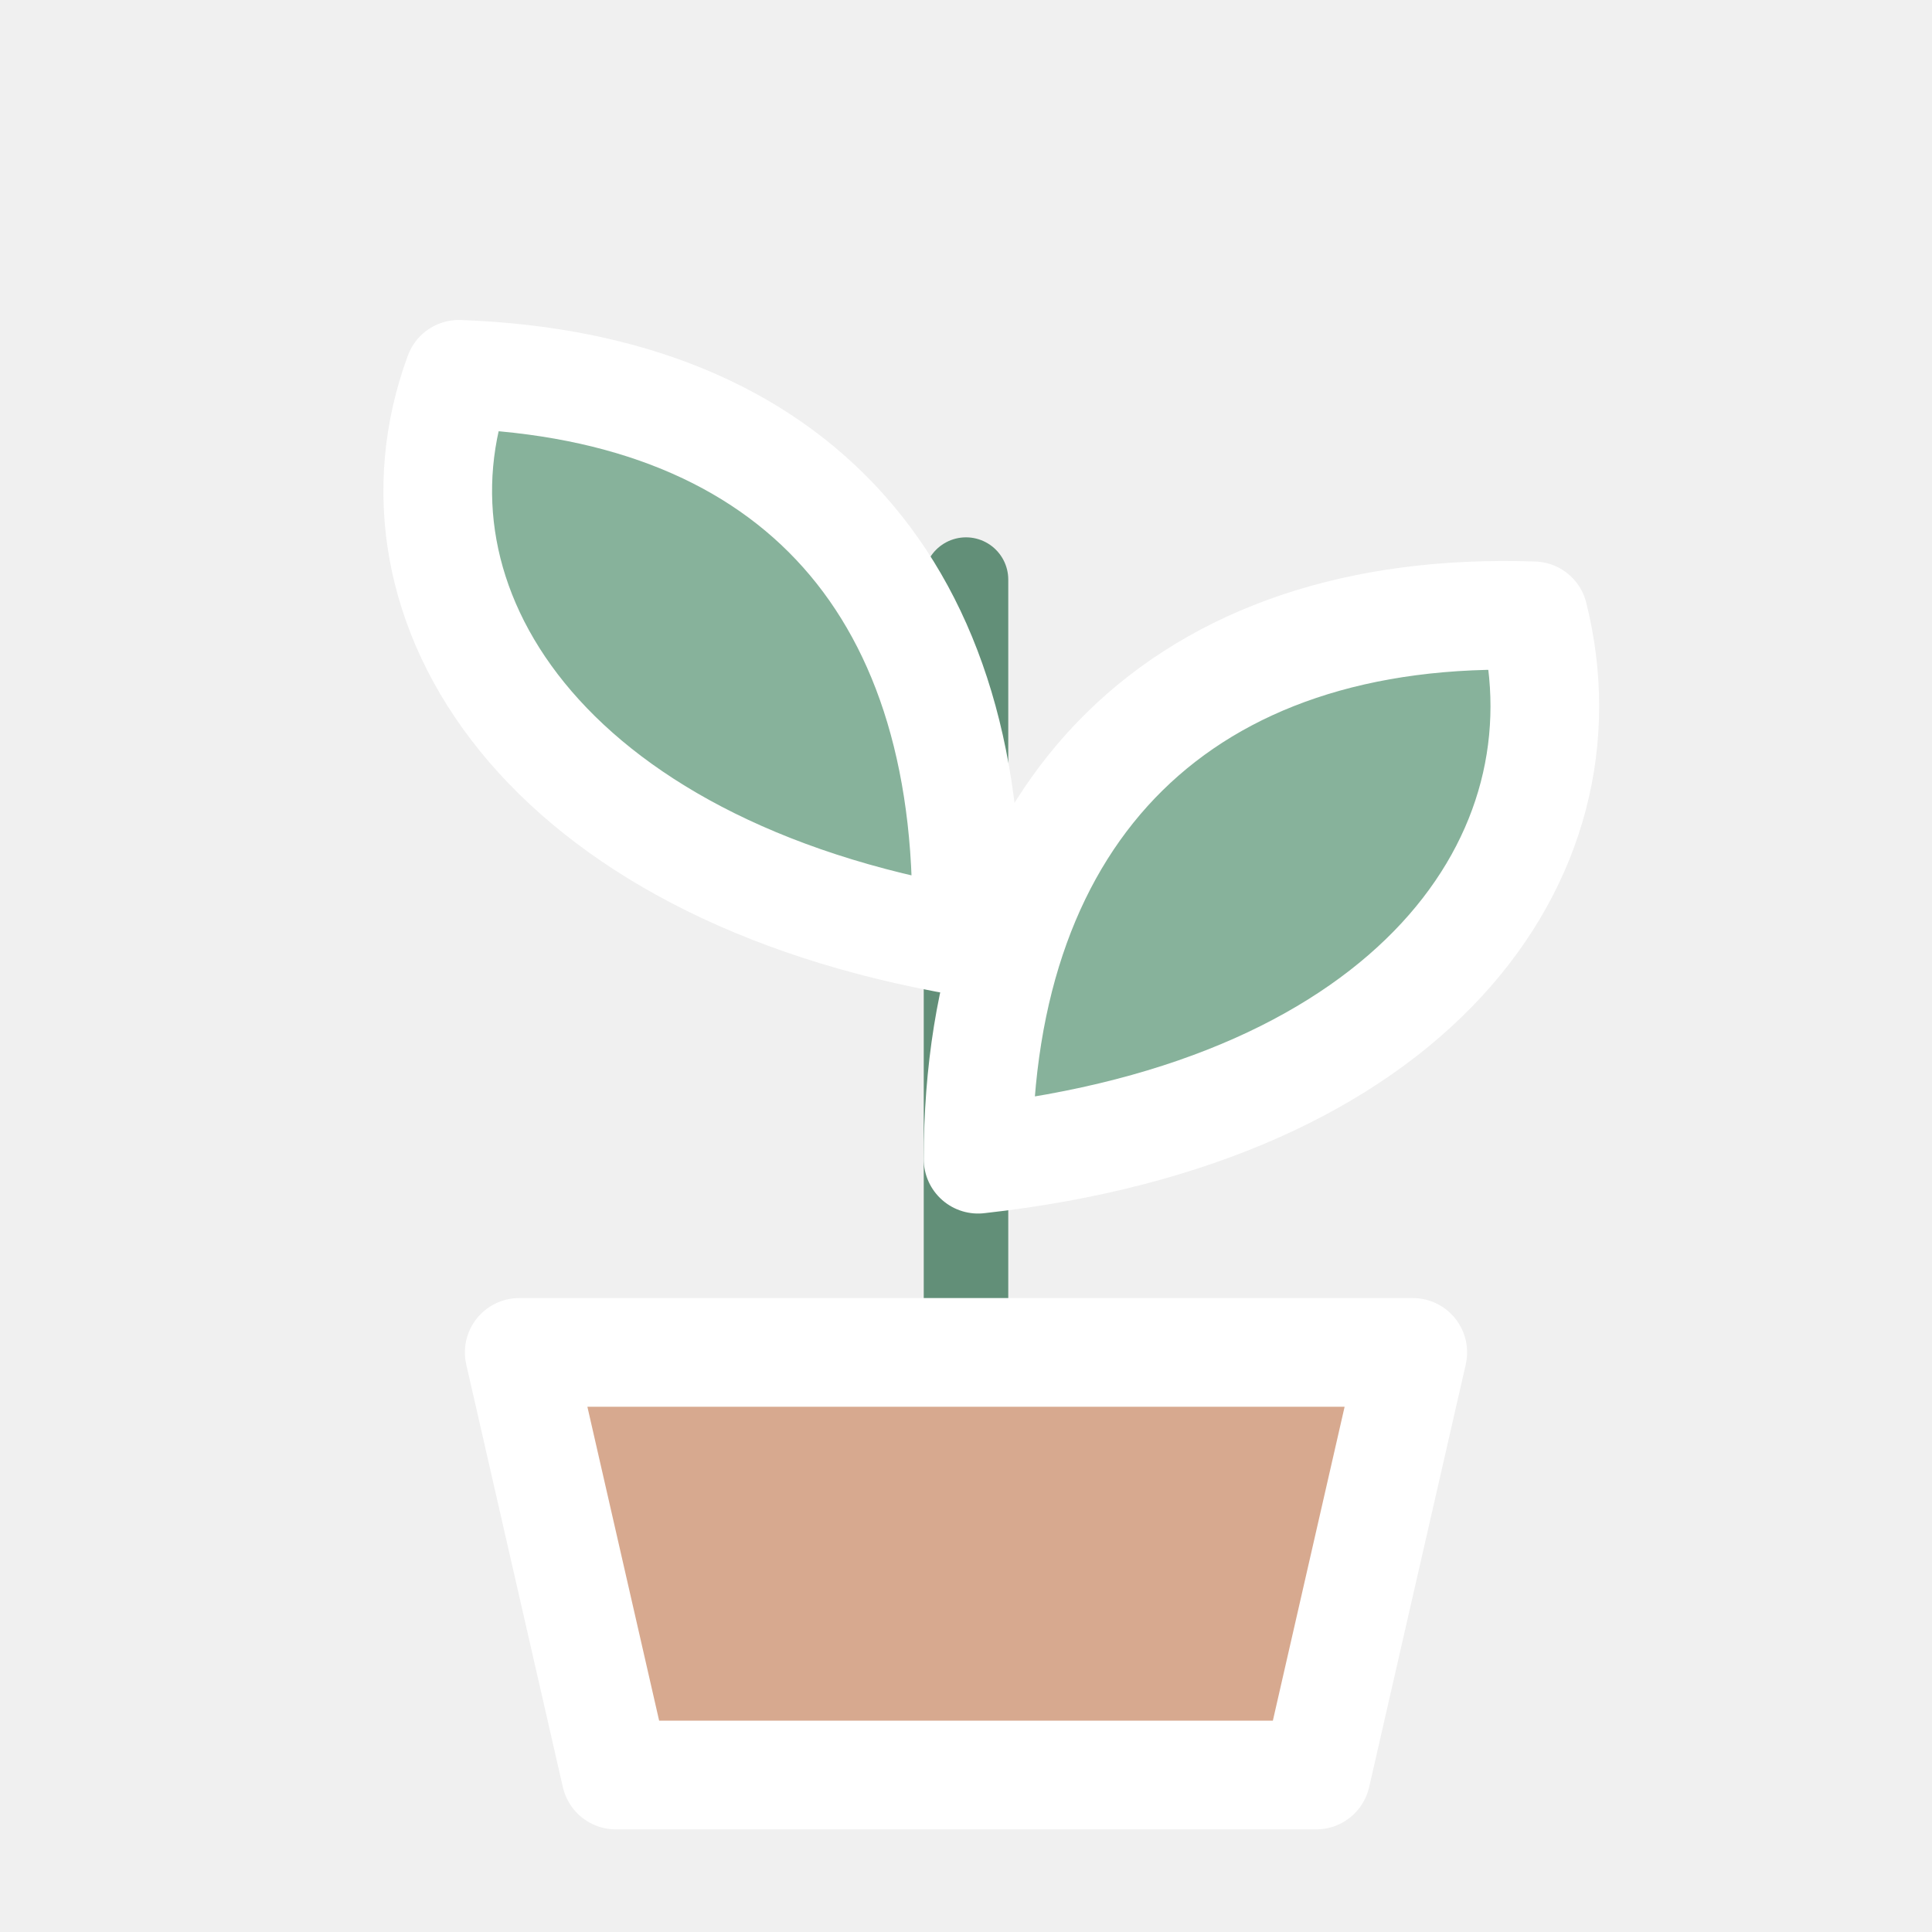
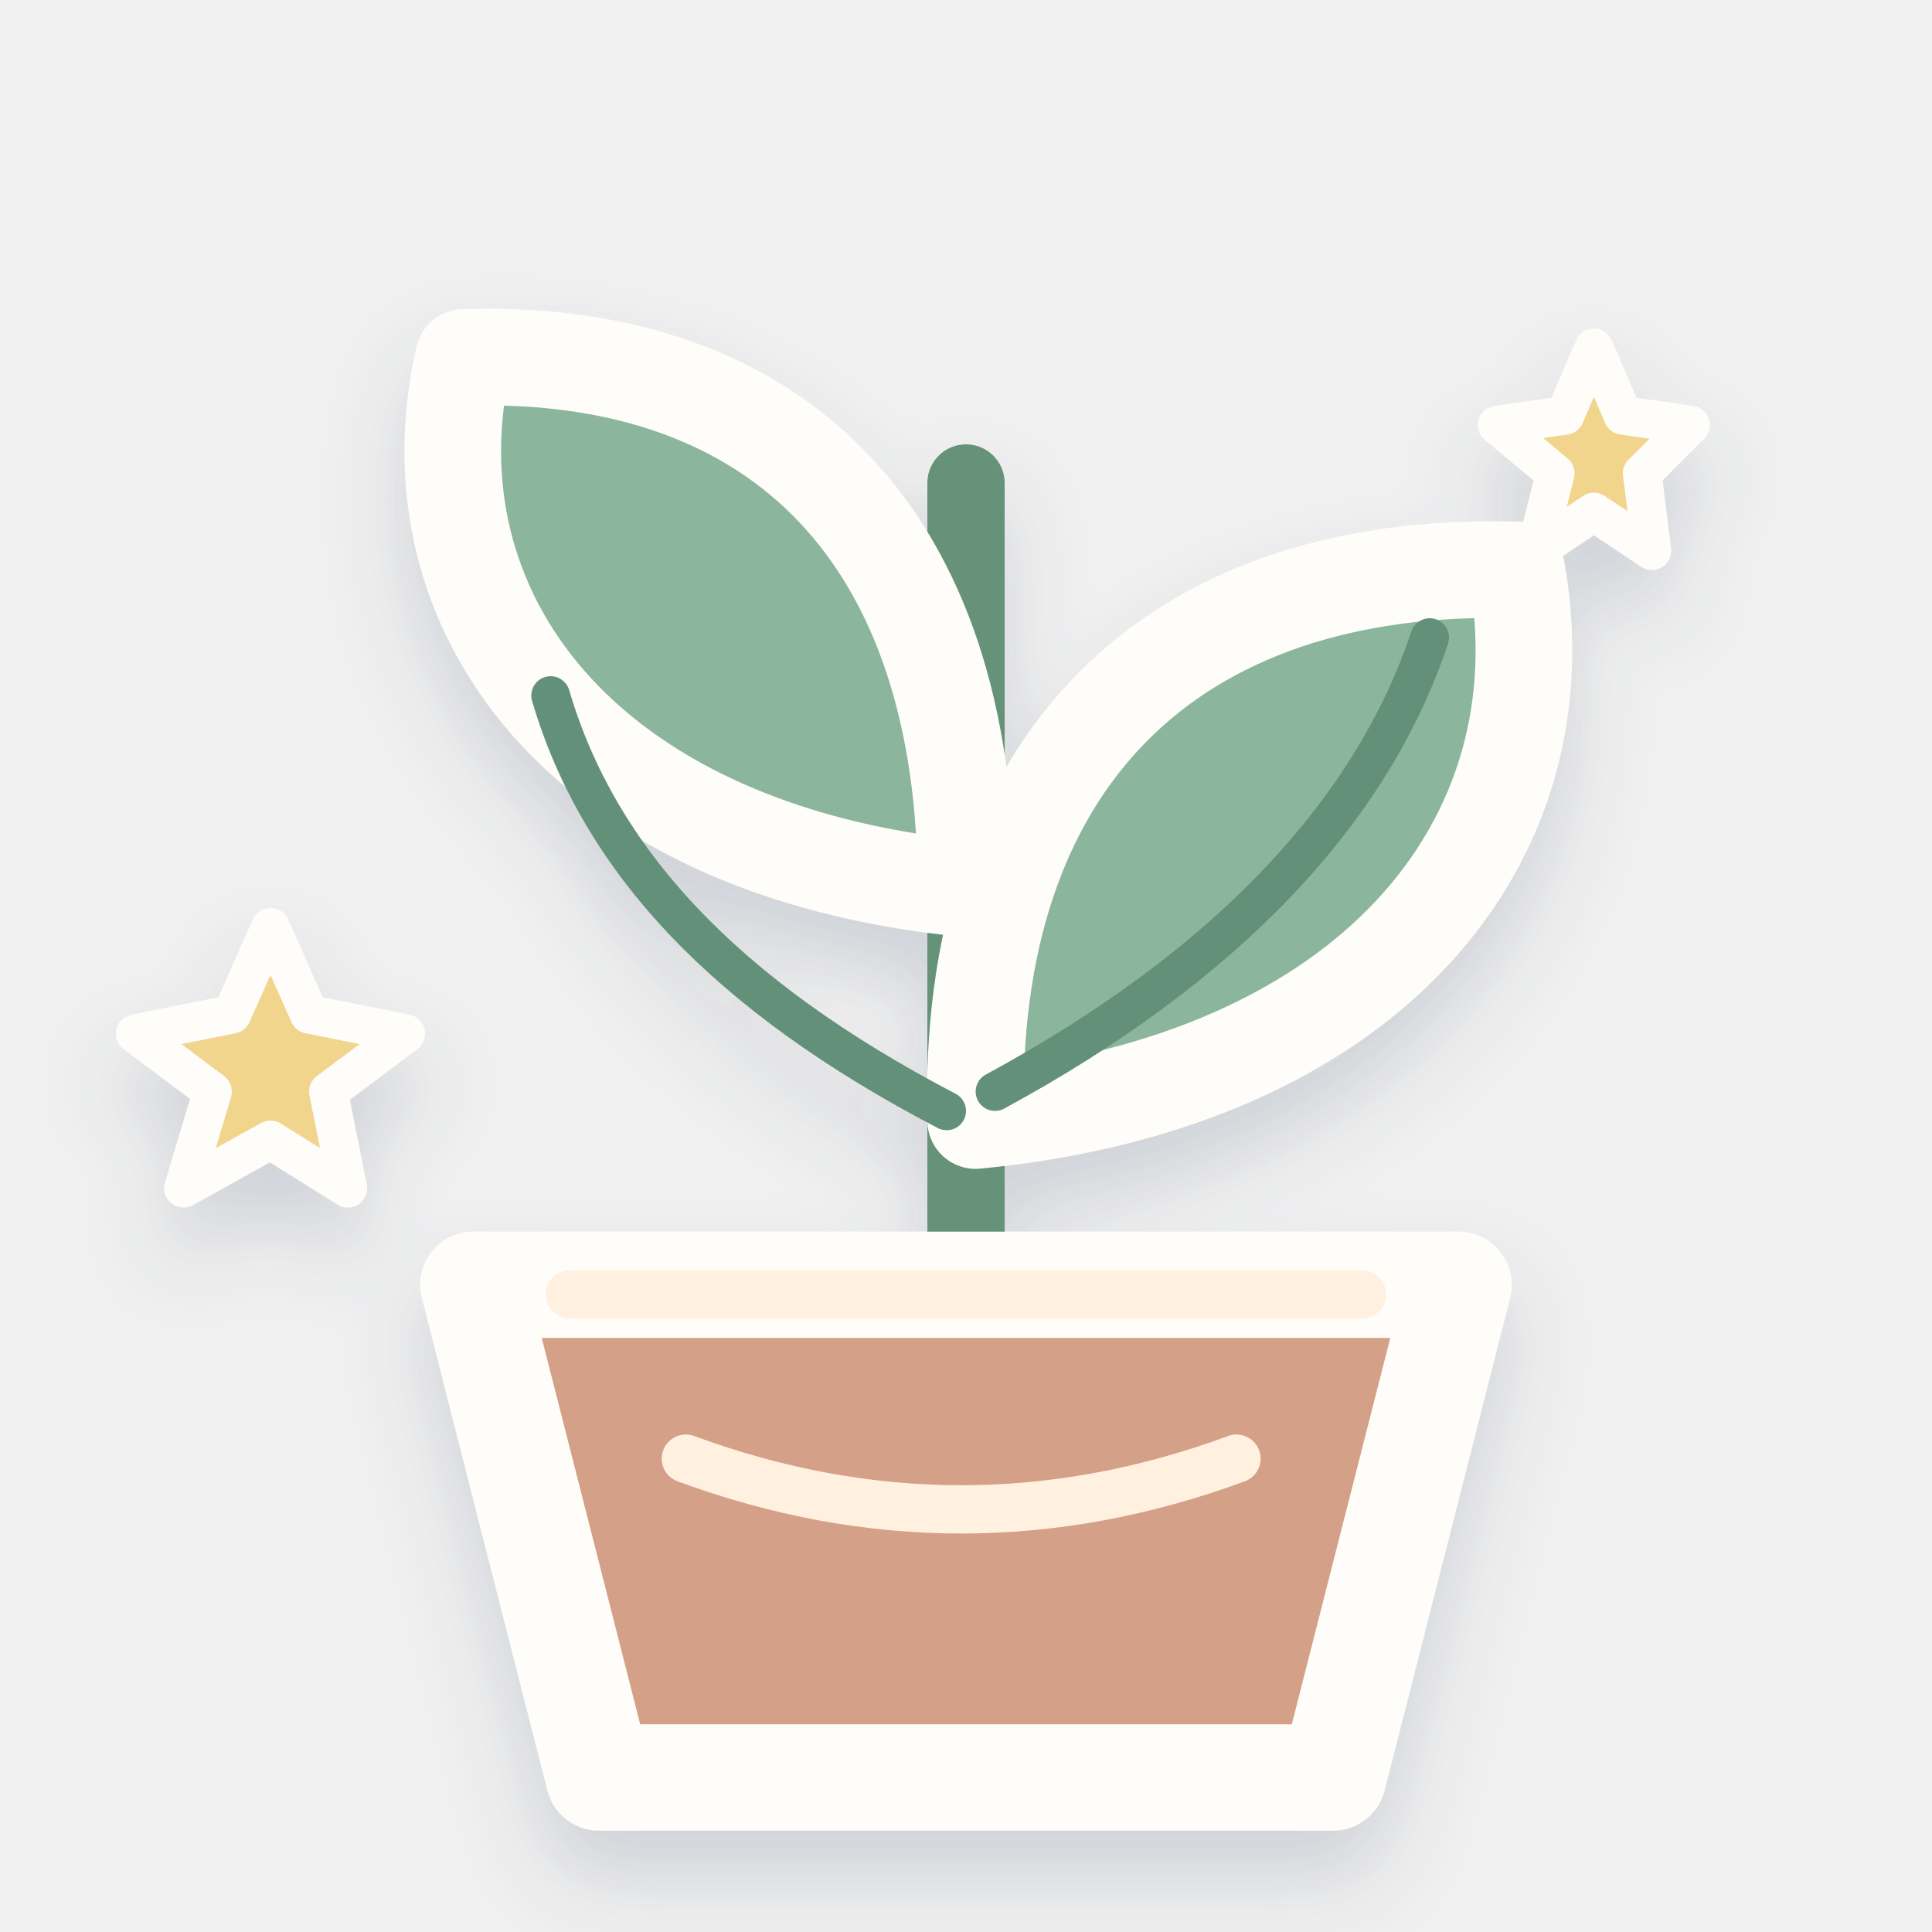
- <svg xmlns="http://www.w3.org/2000/svg" width="160" height="160" viewBox="0 0 160 160" fill="none">
-   <path d="M80 126V48" stroke="#628F78" stroke-width="7" stroke-linecap="round" />
-   <path d="M80 78C45 72 31 50 38 31c28 1 43 18 42 47ZM81 96c36-4 51-25 46-45-29-1-46 16-46 45Z" fill="#87B29B" stroke="#fff" stroke-width="9" stroke-linejoin="round" />
-   <path d="M43 112h74l-8 35H51l-8-35Z" fill="#D7A98F" stroke="#fff" stroke-width="9" stroke-linejoin="round" />
+ <svg xmlns="http://www.w3.org/2000/svg" width="200" height="200" viewBox="0 0 200 200" fill="none">
+   <defs>
+     <filter id="shadow" x="-25%" y="-25%" width="150%" height="160%">
+       <feDropShadow dx="0" dy="5" stdDeviation="4" flood-color="#53627F" flood-opacity=".2" />
+     </filter>
+   </defs>
+   <g filter="url(#shadow)" stroke-linecap="round" stroke-linejoin="round">
+     <path d="M100 142V50" stroke="#66927A" stroke-width="8" />
+     <path d="M100 92C60 88 42 63 48 37c33-1 52 19 52 55ZM101 116c41-4 61-29 56-57-36-1-57 20-56 57Z" fill="#8CB59D" stroke="#FFFDF9" stroke-width="10" />
+     <path d="M98 115C75 103 62 89 57 72M103 113c24-13 39-29 45-47" stroke="#649078" stroke-width="4" />
+     <path d="M49 133h102l-13 51H62l-13-51Z" fill="#D4A087" stroke="#FFFDF9" stroke-width="11" />
+     <path d="M59 134h82M71 151c19 7 38 7 57 0" stroke="#FFF0DF" stroke-width="5" />
+     <path d="m28 96 4 9 10 2-8 6 2 10-8-5-9 5 3-10-8-6 10-2 4-9Zm137-60 3 7 7 1-5 5 1 8-6-4-6 4 2-8-6-5 7-1 3-7Z" fill="#F2D58D" stroke="#FFFDF9" stroke-width="4" />
+   </g>
</svg>
